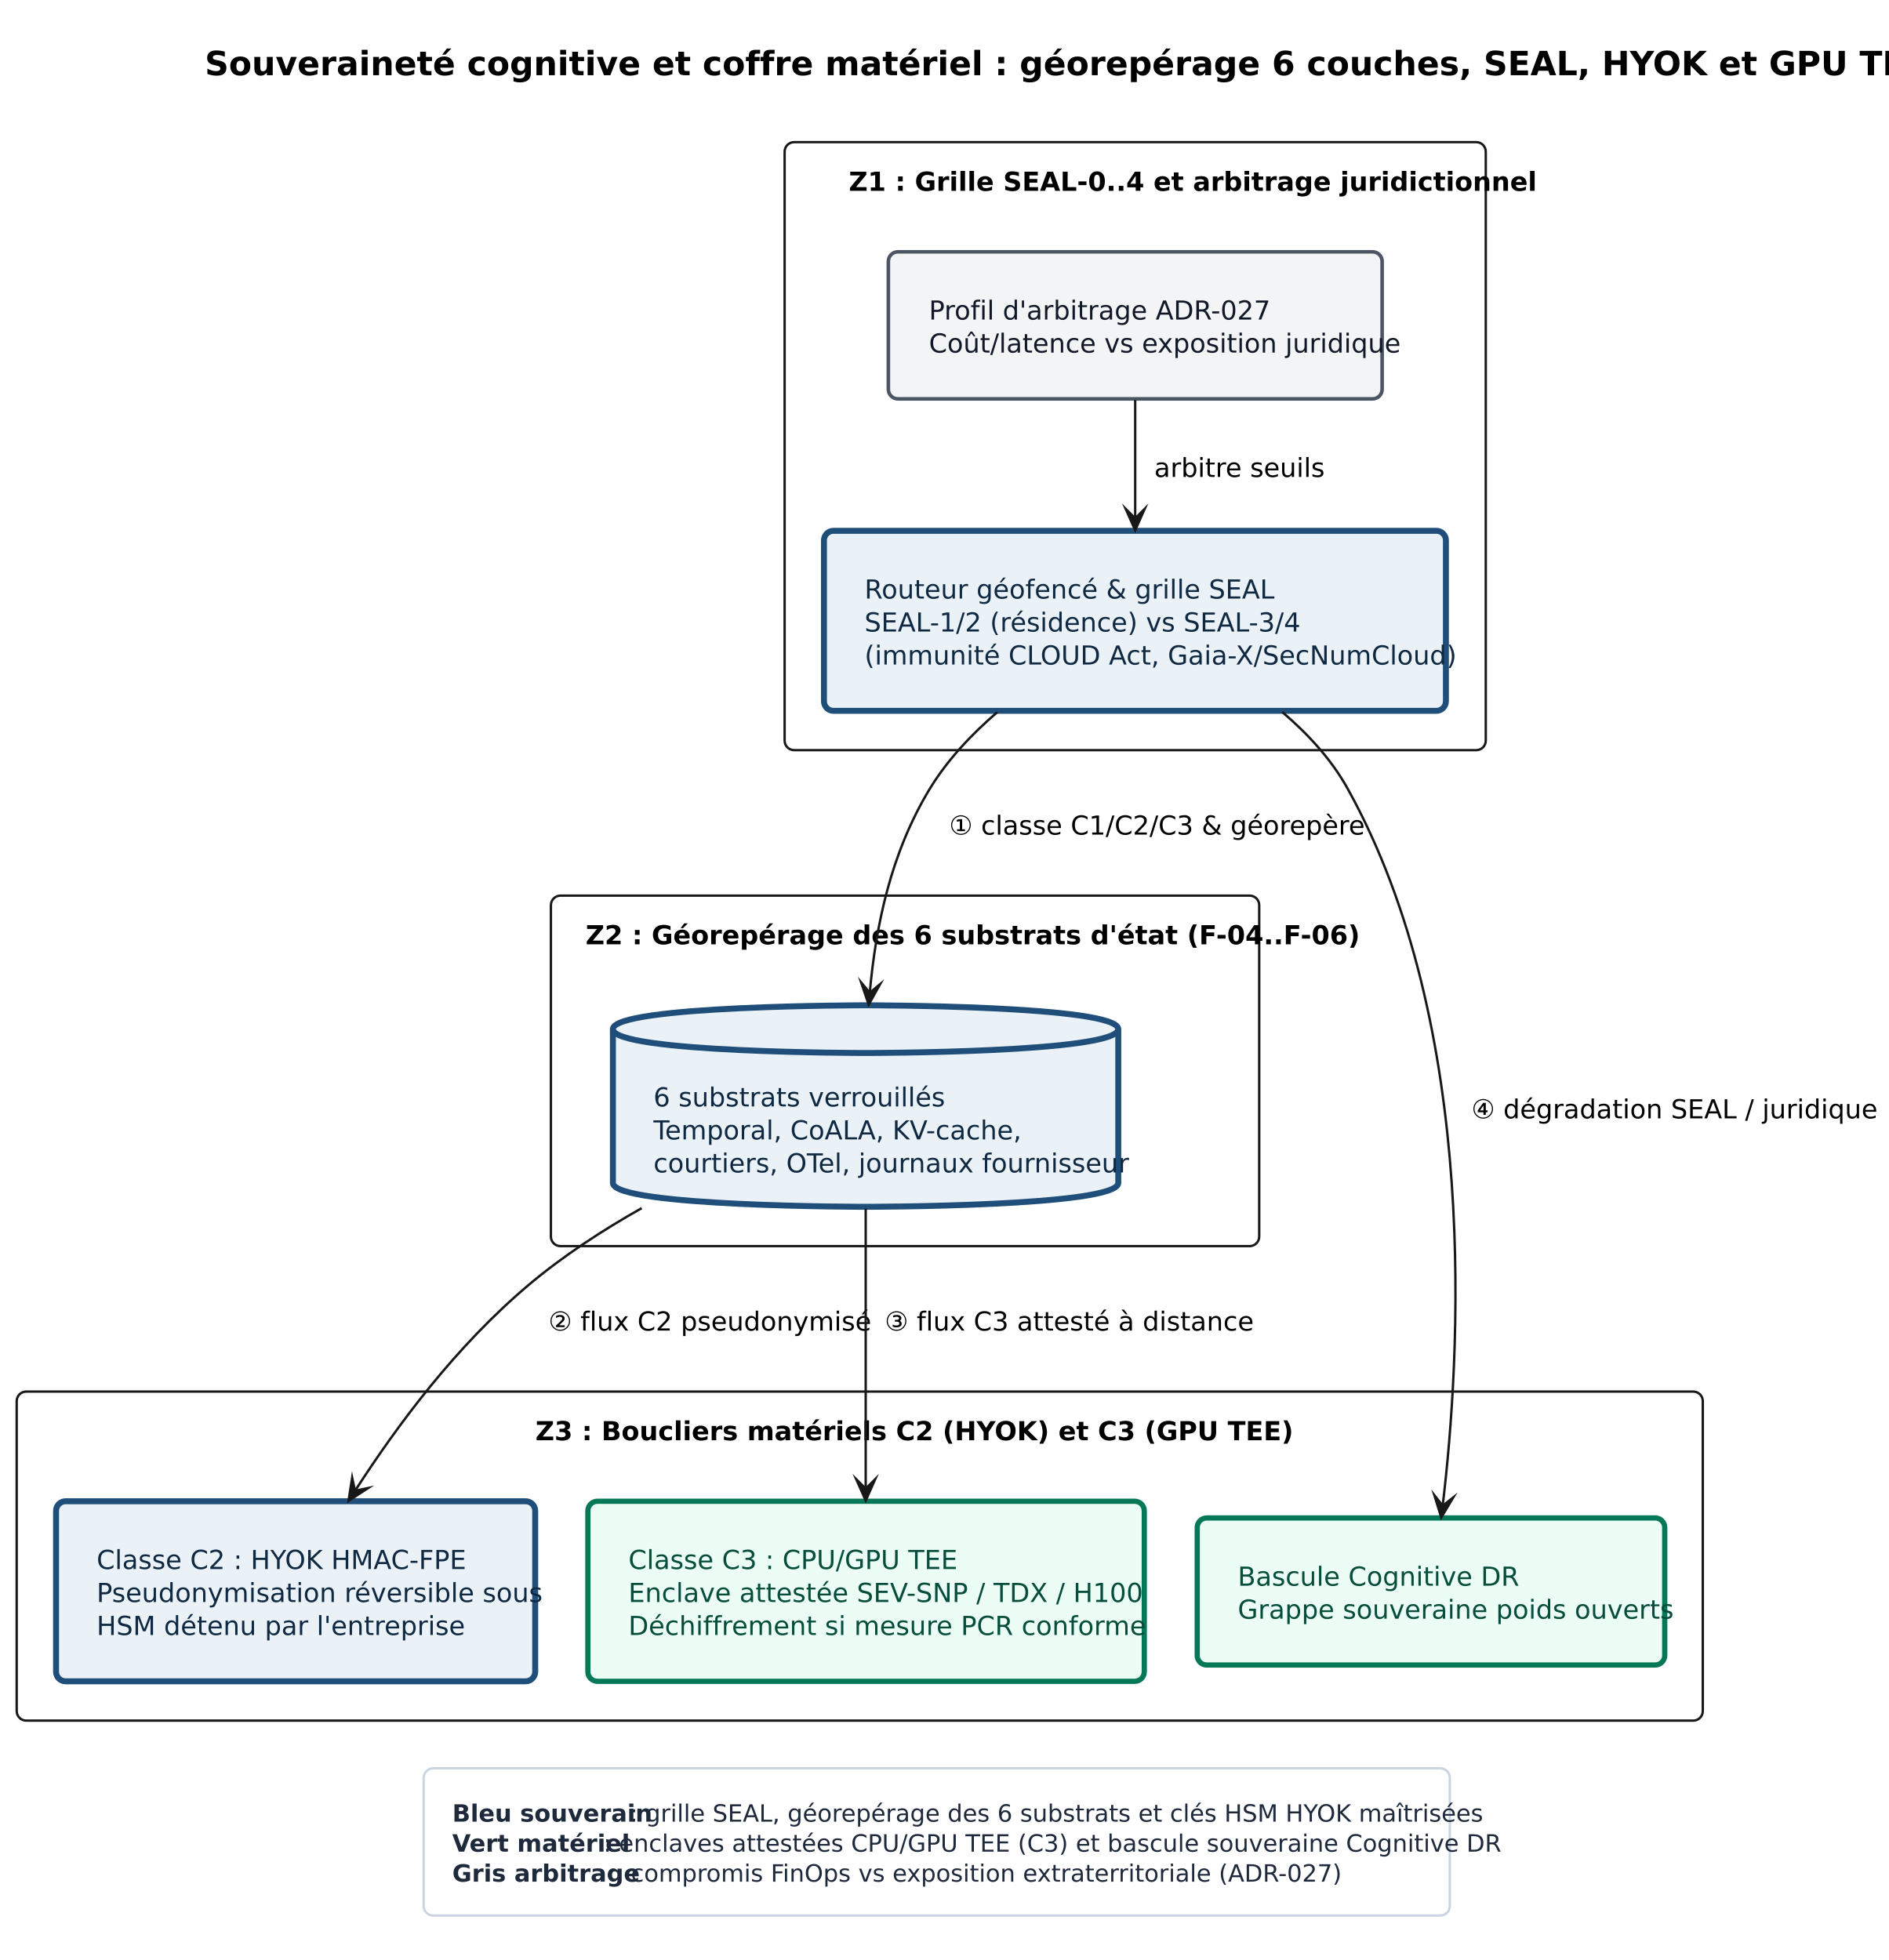
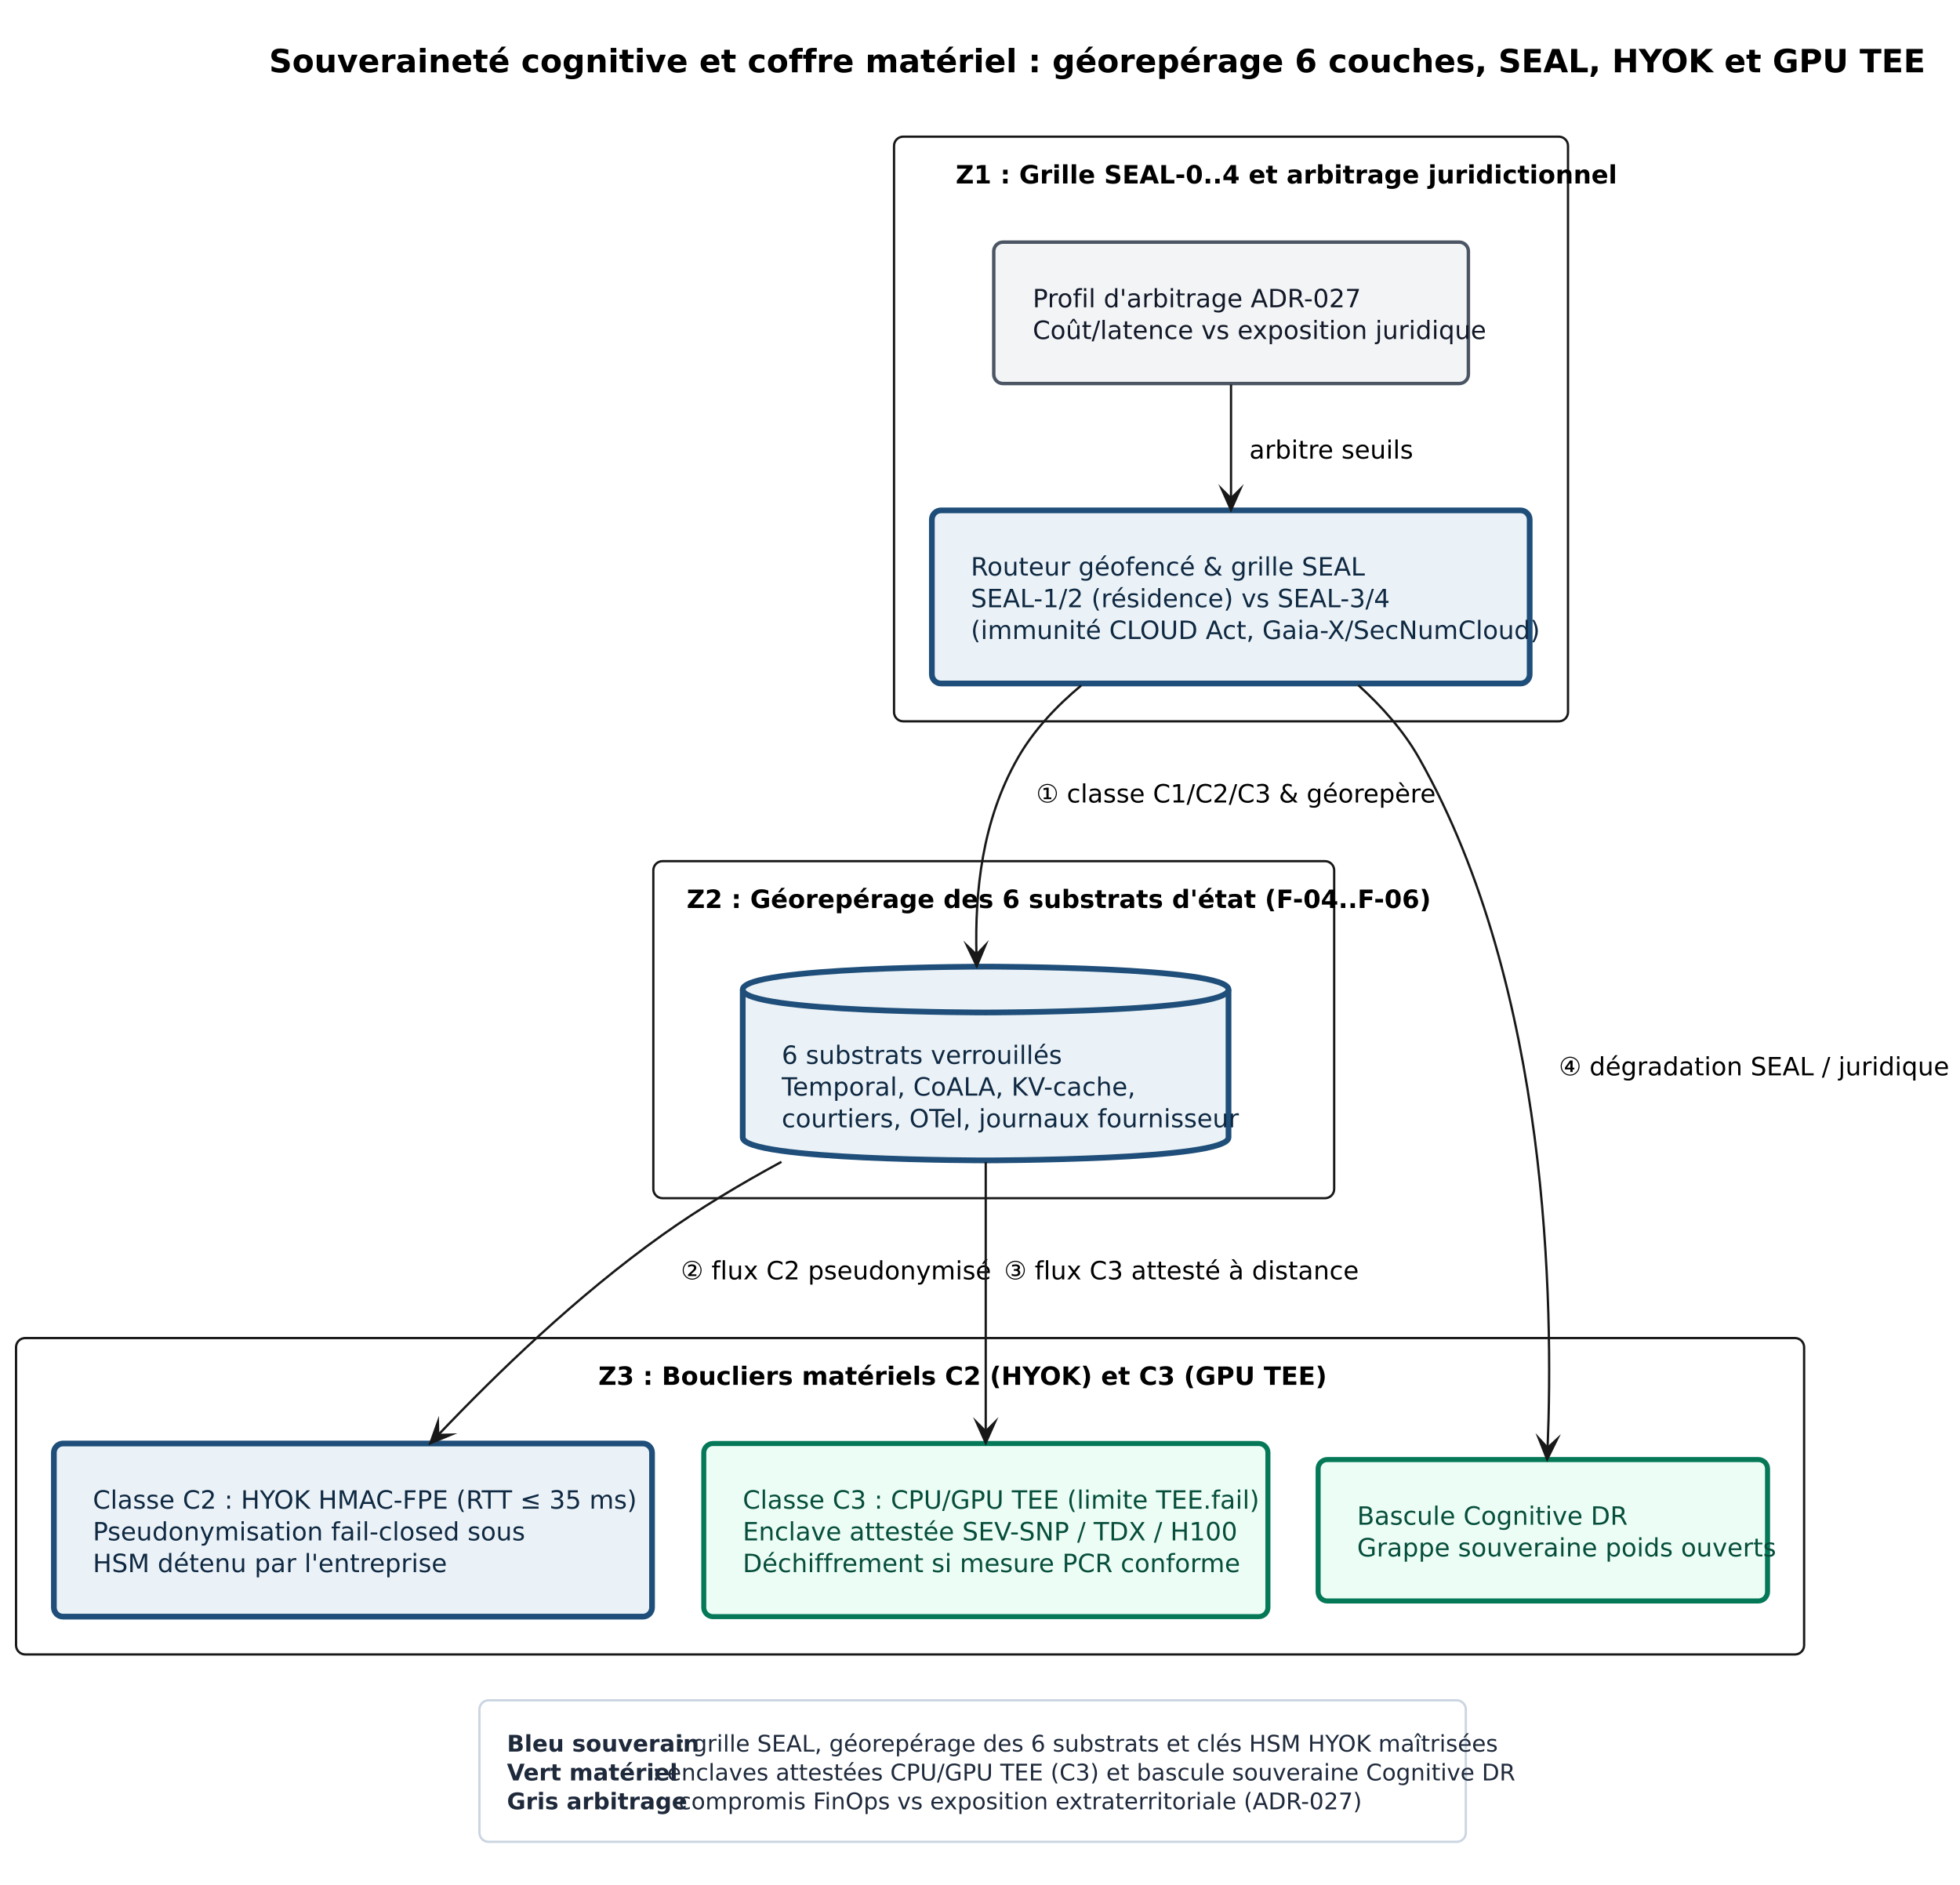
- <svg xmlns="http://www.w3.org/2000/svg" version="1.1" data-diagram-type="DESCRIPTION" style="width:792px;height:822px;background:#FFFFFF;" width="792px" height="822px" viewBox="0 0 792 822" zoomAndPan="magnify" preserveAspectRatio="none" contentStyleType="text/css">
+ <svg xmlns="http://www.w3.org/2000/svg" version="1.1" data-diagram-type="DESCRIPTION" style="width:855px;height:822px;background:#FFFFFF;" width="855px" height="822px" viewBox="0 0 855 822" zoomAndPan="magnify" preserveAspectRatio="none" contentStyleType="text/css">
  <defs />
  <g font-family="sans-serif" lengthAdjust="spacing">
    <g class="title" data-source-line="60">
-       <text x="85.862" y="31.533" fill="#000" font-size="14" textLength="613.847" font-weight="700" font-family="'DejaVu Sans'">Souveraineté cognitive et coffre matériel : géorepérage 6 couches, SEAL, HYOK et GPU TEE</text>
+       <text x="117.362" y="31.533" fill="#000" font-size="14" textLength="613.847" font-weight="700" font-family="'DejaVu Sans'">Souveraineté cognitive et coffre matériel : géorepérage 6 couches, SEAL, HYOK et GPU TEE</text>
    </g>
    <g class="cluster" data-qualified-name="Z1 . Grille SEAL-0..4 et arbitrage juridictionnel" id="ent0001" data-source-line="61">
-       <rect x="329" y="59.609" width="294" height="255" fill="none" style="stroke:#181818;stroke-width:1;" rx="4" ry="4" />
-       <text x="355.892" y="80.028" fill="#000" font-size="11" textLength="240.217" font-weight="700" font-family="'DejaVu Sans'">Z1 : Grille SEAL-0..4 et arbitrage juridictionnel</text>
+       <rect x="390" y="59.609" width="294" height="255" fill="none" style="stroke:#181818;stroke-width:1;" rx="4" ry="4" />
+       <text x="416.892" y="80.028" fill="#000" font-size="11" textLength="240.217" font-weight="700" font-family="'DejaVu Sans'">Z1 : Grille SEAL-0..4 et arbitrage juridictionnel</text>
    </g>
    <g class="cluster" data-qualified-name="Z2 . G.orep.rage des 6 substrats d..tat .F-04..F-06." id="ent0004" data-source-line="65">
-       <rect x="231" y="375.609" width="297" height="147" fill="none" style="stroke:#181818;stroke-width:1;" rx="4" ry="4" />
-       <text x="245.542" y="396.028" fill="#000" font-size="11" textLength="267.916" font-weight="700" font-family="'DejaVu Sans'">Z2 : Géorepérage des 6 substrats d'état (F-04..F-06)</text>
+       <rect x="285" y="375.609" width="297" height="147" fill="none" style="stroke:#181818;stroke-width:1;" rx="4" ry="4" />
+       <text x="299.542" y="396.028" fill="#000" font-size="11" textLength="267.916" font-weight="700" font-family="'DejaVu Sans'">Z2 : Géorepérage des 6 substrats d'état (F-04..F-06)</text>
    </g>
    <g class="cluster" data-qualified-name="Z3 . Boucliers mat.riels C2 .HYOK. et C3 .GPU TEE." id="ent0006" data-source-line="68">
-       <rect x="7" y="583.609" width="707" height="138" fill="none" style="stroke:#181818;stroke-width:1;" rx="4" ry="4" />
-       <text x="224.496" y="604.028" fill="#000" font-size="11" textLength="272.008" font-weight="700" font-family="'DejaVu Sans'">Z3 : Boucliers matériels C2 (HYOK) et C3 (GPU TEE)</text>
+       <rect x="7" y="583.609" width="780" height="138" fill="none" style="stroke:#181818;stroke-width:1;" rx="4" ry="4" />
+       <text x="260.996" y="604.028" fill="#000" font-size="11" textLength="272.008" font-weight="700" font-family="'DejaVu Sans'">Z3 : Boucliers matériels C2 (HYOK) et C3 (GPU TEE)</text>
    </g>
    <g class="entity" data-qualified-name="Z1 . Grille SEAL-0..4 et arbitrage juridictionnel.SEAL" id="ent0002" data-source-line="62">
-       <rect x="345.5" y="222.609" width="260.784" height="75.508" fill="#EBF2F7" style="stroke:#1E4E79;stroke-width:2.5;" rx="4" ry="4" />
-       <text x="362.5" y="251.028" fill="#0F2942" font-size="11" textLength="155.316" font-family="'DejaVu Sans'">Routeur géofencé &amp; grille SEAL</text>
-       <text x="362.5" y="264.864" fill="#0F2942" font-size="11" textLength="169.356" font-family="'DejaVu Sans'">SEAL-1/2 (résidence) vs SEAL-3/4</text>
-       <text x="362.5" y="278.7" fill="#0F2942" font-size="11" textLength="226.784" font-family="'DejaVu Sans'">(immunité CLOUD Act, Gaia-X/SecNumCloud)</text>
+       <rect x="406.5" y="222.609" width="260.784" height="75.508" fill="#EBF2F7" style="stroke:#1E4E79;stroke-width:2.5;" rx="4" ry="4" />
+       <text x="423.5" y="251.028" fill="#0F2942" font-size="11" textLength="155.316" font-family="'DejaVu Sans'">Routeur géofencé &amp; grille SEAL</text>
+       <text x="423.5" y="264.864" fill="#0F2942" font-size="11" textLength="169.356" font-family="'DejaVu Sans'">SEAL-1/2 (résidence) vs SEAL-3/4</text>
+       <text x="423.5" y="278.7" fill="#0F2942" font-size="11" textLength="226.784" font-family="'DejaVu Sans'">(immunité CLOUD Act, Gaia-X/SecNumCloud)</text>
    </g>
    <g class="entity" data-qualified-name="Z1 . Grille SEAL-0..4 et arbitrage juridictionnel.ADR" id="ent0003" data-source-line="63">
-       <rect x="372.5" y="105.609" width="207.046" height="61.672" fill="#F3F4F6" style="stroke:#4B5563;stroke-width:1.5;" rx="4" ry="4" />
-       <text x="389.5" y="134.028" fill="#111827" font-size="11" textLength="128.047" font-family="'DejaVu Sans'">Profil d'arbitrage ADR-027</text>
-       <text x="389.5" y="147.864" fill="#111827" font-size="11" textLength="173.046" font-family="'DejaVu Sans'">Coût/latence vs exposition juridique</text>
+       <rect x="433.5" y="105.609" width="207.046" height="61.672" fill="#F3F4F6" style="stroke:#4B5563;stroke-width:1.5;" rx="4" ry="4" />
+       <text x="450.5" y="134.028" fill="#111827" font-size="11" textLength="128.047" font-family="'DejaVu Sans'">Profil d'arbitrage ADR-027</text>
+       <text x="450.5" y="147.864" fill="#111827" font-size="11" textLength="173.046" font-family="'DejaVu Sans'">Coût/latence vs exposition juridique</text>
    </g>
    <g class="entity" data-qualified-name="Z2 . G.orep.rage des 6 substrats d..tat .F-04..F-06..SUB6" id="ent0005" data-source-line="66">
-       <path d="M257,431.609 C257,421.609 362.953,421.609 362.953,421.609 C362.953,421.609 468.907,421.609 468.907,431.609 L468.907,496.117 C468.907,506.117 362.953,506.117 362.953,506.117 C362.953,506.117 257,506.117 257,496.117 L257,431.609" style="stroke:#1E4E79;stroke-width:2.5;" fill="#EBF2F7" />
-       <path d="M257,431.609 C257,441.609 362.953,441.609 362.953,441.609 C362.953,441.609 468.907,441.609 468.907,431.609" style="stroke:#1E4E79;stroke-width:2.5;" fill="none" />
-       <text x="274" y="464.028" fill="#0F2942" font-size="11" textLength="106.987" font-family="'DejaVu Sans'">6 substrats verrouillés</text>
-       <text x="274" y="477.864" fill="#0F2942" font-size="11" textLength="144.284" font-family="'DejaVu Sans'">Temporal, CoALA, KV-cache,</text>
-       <text x="274" y="491.7" fill="#0F2942" font-size="11" textLength="177.907" font-family="'DejaVu Sans'">courtiers, OTel, journaux fournisseur</text>
+       <path d="M324,431.609 C324,421.609 429.953,421.609 429.953,421.609 C429.953,421.609 535.907,421.609 535.907,431.609 L535.907,496.117 C535.907,506.117 429.953,506.117 429.953,506.117 C429.953,506.117 324,506.117 324,496.117 L324,431.609" style="stroke:#1E4E79;stroke-width:2.5;" fill="#EBF2F7" />
+       <path d="M324,431.609 C324,441.609 429.953,441.609 429.953,441.609 C429.953,441.609 535.907,441.609 535.907,431.609" style="stroke:#1E4E79;stroke-width:2.5;" fill="none" />
+       <text x="341" y="464.028" fill="#0F2942" font-size="11" textLength="106.987" font-family="'DejaVu Sans'">6 substrats verrouillés</text>
+       <text x="341" y="477.864" fill="#0F2942" font-size="11" textLength="144.284" font-family="'DejaVu Sans'">Temporal, CoALA, KV-cache,</text>
+       <text x="341" y="491.7" fill="#0F2942" font-size="11" textLength="177.907" font-family="'DejaVu Sans'">courtiers, OTel, journaux fournisseur</text>
    </g>
    <g class="entity" data-qualified-name="Z3 . Boucliers mat.riels C2 .HYOK. et C3 .GPU TEE..HYOK" id="ent0007" data-source-line="69">
-       <rect x="23.5" y="629.609" width="200.917" height="75.508" fill="#EBF2F7" style="stroke:#1E4E79;stroke-width:2.5;" rx="4" ry="4" />
-       <text x="40.5" y="658.028" fill="#0F2942" font-size="11" textLength="151.583" font-family="'DejaVu Sans'">Classe C2 : HYOK HMAC-FPE</text>
-       <text x="40.5" y="671.864" fill="#0F2942" font-size="11" textLength="166.917" font-family="'DejaVu Sans'">Pseudonymisation réversible sous</text>
+       <rect x="23.5" y="629.609" width="260.934" height="75.508" fill="#EBF2F7" style="stroke:#1E4E79;stroke-width:2.5;" rx="4" ry="4" />
+       <text x="40.5" y="658.028" fill="#0F2942" font-size="11" textLength="226.934" font-family="'DejaVu Sans'">Classe C2 : HYOK HMAC-FPE (RTT ≤ 35 ms)</text>
+       <text x="40.5" y="671.864" fill="#0F2942" font-size="11" textLength="168.754" font-family="'DejaVu Sans'">Pseudonymisation fail-closed sous</text>
      <text x="40.5" y="685.7" fill="#0F2942" font-size="11" textLength="136.614" font-family="'DejaVu Sans'">HSM détenu par l'entreprise</text>
    </g>
    <g class="entity" data-qualified-name="Z3 . Boucliers mat.riels C2 .HYOK. et C3 .GPU TEE..TEE" id="ent0008" data-source-line="70">
-       <rect x="246.5" y="629.609" width="233.311" height="75.508" fill="#ECFDF5" style="stroke:#047857;stroke-width:2.2;" rx="4" ry="4" />
-       <text x="263.5" y="658.028" fill="#064E3B" font-size="11" textLength="134.476" font-family="'DejaVu Sans'">Classe C3 : CPU/GPU TEE</text>
-       <text x="263.5" y="671.864" fill="#064E3B" font-size="11" textLength="199.311" font-family="'DejaVu Sans'">Enclave attestée SEV-SNP / TDX / H100</text>
-       <text x="263.5" y="685.7" fill="#064E3B" font-size="11" textLength="194.396" font-family="'DejaVu Sans'">Déchiffrement si mesure PCR conforme</text>
+       <rect x="307" y="629.609" width="246.094" height="75.508" fill="#ECFDF5" style="stroke:#047857;stroke-width:2.2;" rx="4" ry="4" />
+       <text x="324" y="658.028" fill="#064E3B" font-size="11" textLength="212.094" font-family="'DejaVu Sans'">Classe C3 : CPU/GPU TEE (limite TEE.fail)</text>
+       <text x="324" y="671.864" fill="#064E3B" font-size="11" textLength="199.311" font-family="'DejaVu Sans'">Enclave attestée SEV-SNP / TDX / H100</text>
+       <text x="324" y="685.7" fill="#064E3B" font-size="11" textLength="194.396" font-family="'DejaVu Sans'">Déchiffrement si mesure PCR conforme</text>
    </g>
    <g class="entity" data-qualified-name="Z3 . Boucliers mat.riels C2 .HYOK. et C3 .GPU TEE..DR" id="ent0009" data-source-line="71">
-       <rect x="502" y="636.609" width="196.041" height="61.672" fill="#ECFDF5" style="stroke:#047857;stroke-width:2.2;" rx="4" ry="4" />
-       <text x="519" y="665.028" fill="#064E3B" font-size="11" textLength="106.992" font-family="'DejaVu Sans'">Bascule Cognitive DR</text>
-       <text x="519" y="678.864" fill="#064E3B" font-size="11" textLength="162.041" font-family="'DejaVu Sans'">Grappe souveraine poids ouverts</text>
+       <rect x="575" y="636.609" width="196.041" height="61.672" fill="#ECFDF5" style="stroke:#047857;stroke-width:2.2;" rx="4" ry="4" />
+       <text x="592" y="665.028" fill="#064E3B" font-size="11" textLength="106.992" font-family="'DejaVu Sans'">Bascule Cognitive DR</text>
+       <text x="592" y="678.864" fill="#064E3B" font-size="11" textLength="162.041" font-family="'DejaVu Sans'">Grappe souveraine poids ouverts</text>
    </g>
    <g class="link" data-entity-1="ent0002" data-entity-2="ent0005" id="lnk10" data-source-line="73" data-link-type="dependency">
-       <path d="M418.15,298.689 C407.4,307.939 397.28,318.679 390,330.609 C373.31,357.969 367.191,388.84 364.701,416.35" style="stroke:#181818;stroke-width:1;" fill="none" id="SEAL-to-SUB6" />
-       <polygon points="364.25,421.329,369.045,412.727,364.701,416.35,361.078,412.005,364.25,421.329" fill="#181818" style="stroke:#181818;stroke-width:1;stroke-linejoin:miter;stroke-miterlimit:10;" />
-       <text x="398" y="350.028" fill="#000" font-size="11" textLength="158.662" font-family="'DejaVu Sans'">① classe C1/C2/C3 &amp; géorepère</text>
+       <path d="M471.64,298.989 C460.81,307.999 450.88,318.559 444,330.609 C428.34,358.029 425.278,388.881 425.948,416.371" style="stroke:#181818;stroke-width:1;" fill="none" id="SEAL-to-SUB6" />
+       <polygon points="426.07,421.369,429.85,412.275,425.948,416.371,421.852,412.47,426.07,421.369" fill="#181818" style="stroke:#181818;stroke-width:1;stroke-linejoin:miter;stroke-miterlimit:10;" />
+       <text x="452" y="350.028" fill="#000" font-size="11" textLength="158.662" font-family="'DejaVu Sans'">① classe C1/C2/C3 &amp; géorepère</text>
    </g>
    <g class="link" data-entity-1="ent0003" data-entity-2="ent0002" id="lnk11" data-source-line="74" data-link-type="dependency">
-       <path d="M476,167.769 C476,184.279 476,199.879 476,217.389" style="stroke:#181818;stroke-width:1;" fill="none" id="ADR-to-SEAL" />
-       <polygon points="476,222.389,480,213.389,476,217.389,472,213.389,476,222.389" fill="#181818" style="stroke:#181818;stroke-width:1;stroke-linejoin:miter;stroke-miterlimit:10;" />
-       <text x="484" y="200.028" fill="#000" font-size="11" textLength="62.358" font-family="'DejaVu Sans'">arbitre seuils</text>
+       <path d="M537,167.769 C537,184.279 537,199.879 537,217.389" style="stroke:#181818;stroke-width:1;" fill="none" id="ADR-to-SEAL" />
+       <polygon points="537,222.389,541,213.389,537,217.389,533,213.389,537,222.389" fill="#181818" style="stroke:#181818;stroke-width:1;stroke-linejoin:miter;stroke-miterlimit:10;" />
+       <text x="545" y="200.028" fill="#000" font-size="11" textLength="62.358" font-family="'DejaVu Sans'">arbitre seuils</text>
    </g>
    <g class="link" data-entity-1="ent0005" data-entity-2="ent0007" id="lnk12" data-source-line="75" data-link-type="dependency">
-       <path d="M269.07,506.679 C252.56,515.999 236.16,526.709 222,538.609 C191.15,564.539 166.714,597.6 148.854,625.24" style="stroke:#181818;stroke-width:1;" fill="none" id="SUB6-to-HYOK" />
-       <polygon points="146.14,629.439,154.384,624.051,148.854,625.24,147.665,619.709,146.14,629.439" fill="#181818" style="stroke:#181818;stroke-width:1;stroke-linejoin:miter;stroke-miterlimit:10;" />
-       <text x="230" y="558.028" fill="#000" font-size="11" textLength="120.753" font-family="'DejaVu Sans'">② flux C2 pseudonymisé</text>
+       <path d="M340.89,506.749 C323.16,516.349 305.07,527.149 289,538.609 C251.4,565.429 217.129,598.609 191.159,625.869" style="stroke:#181818;stroke-width:1;" fill="none" id="SUB6-to-HYOK" />
+       <polygon points="187.71,629.489,196.814,625.732,191.159,625.869,191.022,620.214,187.71,629.489" fill="#181818" style="stroke:#181818;stroke-width:1;stroke-linejoin:miter;stroke-miterlimit:10;" />
+       <text x="297" y="558.028" fill="#000" font-size="11" textLength="120.753" font-family="'DejaVu Sans'">② flux C2 pseudonymisé</text>
    </g>
    <g class="link" data-entity-1="ent0005" data-entity-2="ent0008" id="lnk13" data-source-line="76" data-link-type="dependency">
-       <path d="M363,506.859 C363,542.939 363,589.609 363,624.319" style="stroke:#181818;stroke-width:1;" fill="none" id="SUB6-to-TEE" />
-       <polygon points="363,629.319,367,620.319,363,624.319,359,620.319,363,629.319" fill="#181818" style="stroke:#181818;stroke-width:1;stroke-linejoin:miter;stroke-miterlimit:10;" />
-       <text x="371" y="558.028" fill="#000" font-size="11" textLength="136.044" font-family="'DejaVu Sans'">③ flux C3 attesté à distance</text>
+       <path d="M430,506.859 C430,542.939 430,589.609 430,624.319" style="stroke:#181818;stroke-width:1;" fill="none" id="SUB6-to-TEE" />
+       <polygon points="430,629.319,434,620.319,430,624.319,426,620.319,430,629.319" fill="#181818" style="stroke:#181818;stroke-width:1;stroke-linejoin:miter;stroke-miterlimit:10;" />
+       <text x="438" y="558.028" fill="#000" font-size="11" textLength="136.044" font-family="'DejaVu Sans'">③ flux C3 attesté à distance</text>
    </g>
    <g class="link" data-entity-1="ent0002" data-entity-2="ent0009" id="lnk14" data-source-line="77" data-link-type="dependency">
-       <path d="M537.69,298.629 C548.4,307.769 558.25,318.479 565,330.609 C620.87,431.069 612.302,569.695 604.932,631.485" style="stroke:#181818;stroke-width:1;" fill="none" id="SEAL-to-DR" />
-       <polygon points="604.34,636.449,609.378,627.986,604.932,631.485,601.434,627.039,604.34,636.449" fill="#181818" style="stroke:#181818;stroke-width:1;stroke-linejoin:miter;stroke-miterlimit:10;" />
-       <text x="617" y="469.028" fill="#000" font-size="11" textLength="152.571" font-family="'DejaVu Sans'">④ dégradation SEAL / juridique</text>
+       <path d="M592.54,298.859 C602.76,308.099 612.31,318.789 619,330.609 C676.07,431.369 677.602,569.803 675.102,631.503" style="stroke:#181818;stroke-width:1;" fill="none" id="SEAL-to-DR" />
+       <polygon points="674.9,636.499,679.261,627.669,675.102,631.503,671.268,627.345,674.9,636.499" fill="#181818" style="stroke:#181818;stroke-width:1;stroke-linejoin:miter;stroke-miterlimit:10;" />
+       <text x="680" y="469.028" fill="#000" font-size="11" textLength="152.571" font-family="'DejaVu Sans'">④ dégradation SEAL / juridique</text>
    </g>
    <g class="legend" data-source-line="78">
-       <rect x="177.641" y="741.609" width="430.289" height="61.734" fill="none" style="stroke:#CBD5E1;stroke-width:1;" rx="4" ry="4" />
-       <text x="189.641" y="763.99" fill="#1E293B" font-size="10" textLength="71.689" font-weight="700" font-family="'DejaVu Sans'">Bleu souverain</text>
-       <text x="264.109" y="763.99" fill="#1E293B" font-size="10" textLength="324.585" font-family="'DejaVu Sans'">: grille SEAL, géorepérage des 6 substrats et clés HSM HYOK maîtrisées</text>
-       <text x="189.641" y="776.568" fill="#1E293B" font-size="10" textLength="60.586" font-weight="700" font-family="'DejaVu Sans'">Vert matériel</text>
-       <text x="253.005" y="776.568" fill="#1E293B" font-size="10" textLength="342.925" font-family="'DejaVu Sans'">: enclaves attestées CPU/GPU TEE (C3) et bascule souveraine Cognitive DR</text>
-       <text x="189.641" y="789.146" fill="#1E293B" font-size="10" textLength="65.581" font-weight="700" font-family="'DejaVu Sans'">Gris arbitrage</text>
-       <text x="258" y="789.146" fill="#1E293B" font-size="10" textLength="270.083" font-family="'DejaVu Sans'">: compromis FinOps vs exposition extraterritoriale (ADR-027)</text>
+       <rect x="209.141" y="741.609" width="430.289" height="61.734" fill="none" style="stroke:#CBD5E1;stroke-width:1;" rx="4" ry="4" />
+       <text x="221.141" y="763.99" fill="#1E293B" font-size="10" textLength="71.689" font-weight="700" font-family="'DejaVu Sans'">Bleu souverain</text>
+       <text x="295.609" y="763.99" fill="#1E293B" font-size="10" textLength="324.585" font-family="'DejaVu Sans'">: grille SEAL, géorepérage des 6 substrats et clés HSM HYOK maîtrisées</text>
+       <text x="221.141" y="776.568" fill="#1E293B" font-size="10" textLength="60.586" font-weight="700" font-family="'DejaVu Sans'">Vert matériel</text>
+       <text x="284.505" y="776.568" fill="#1E293B" font-size="10" textLength="342.925" font-family="'DejaVu Sans'">: enclaves attestées CPU/GPU TEE (C3) et bascule souveraine Cognitive DR</text>
+       <text x="221.141" y="789.146" fill="#1E293B" font-size="10" textLength="65.581" font-weight="700" font-family="'DejaVu Sans'">Gris arbitrage</text>
+       <text x="289.5" y="789.146" fill="#1E293B" font-size="10" textLength="270.083" font-family="'DejaVu Sans'">: compromis FinOps vs exposition extraterritoriale (ADR-027)</text>
    </g>
  </g>
</svg>
